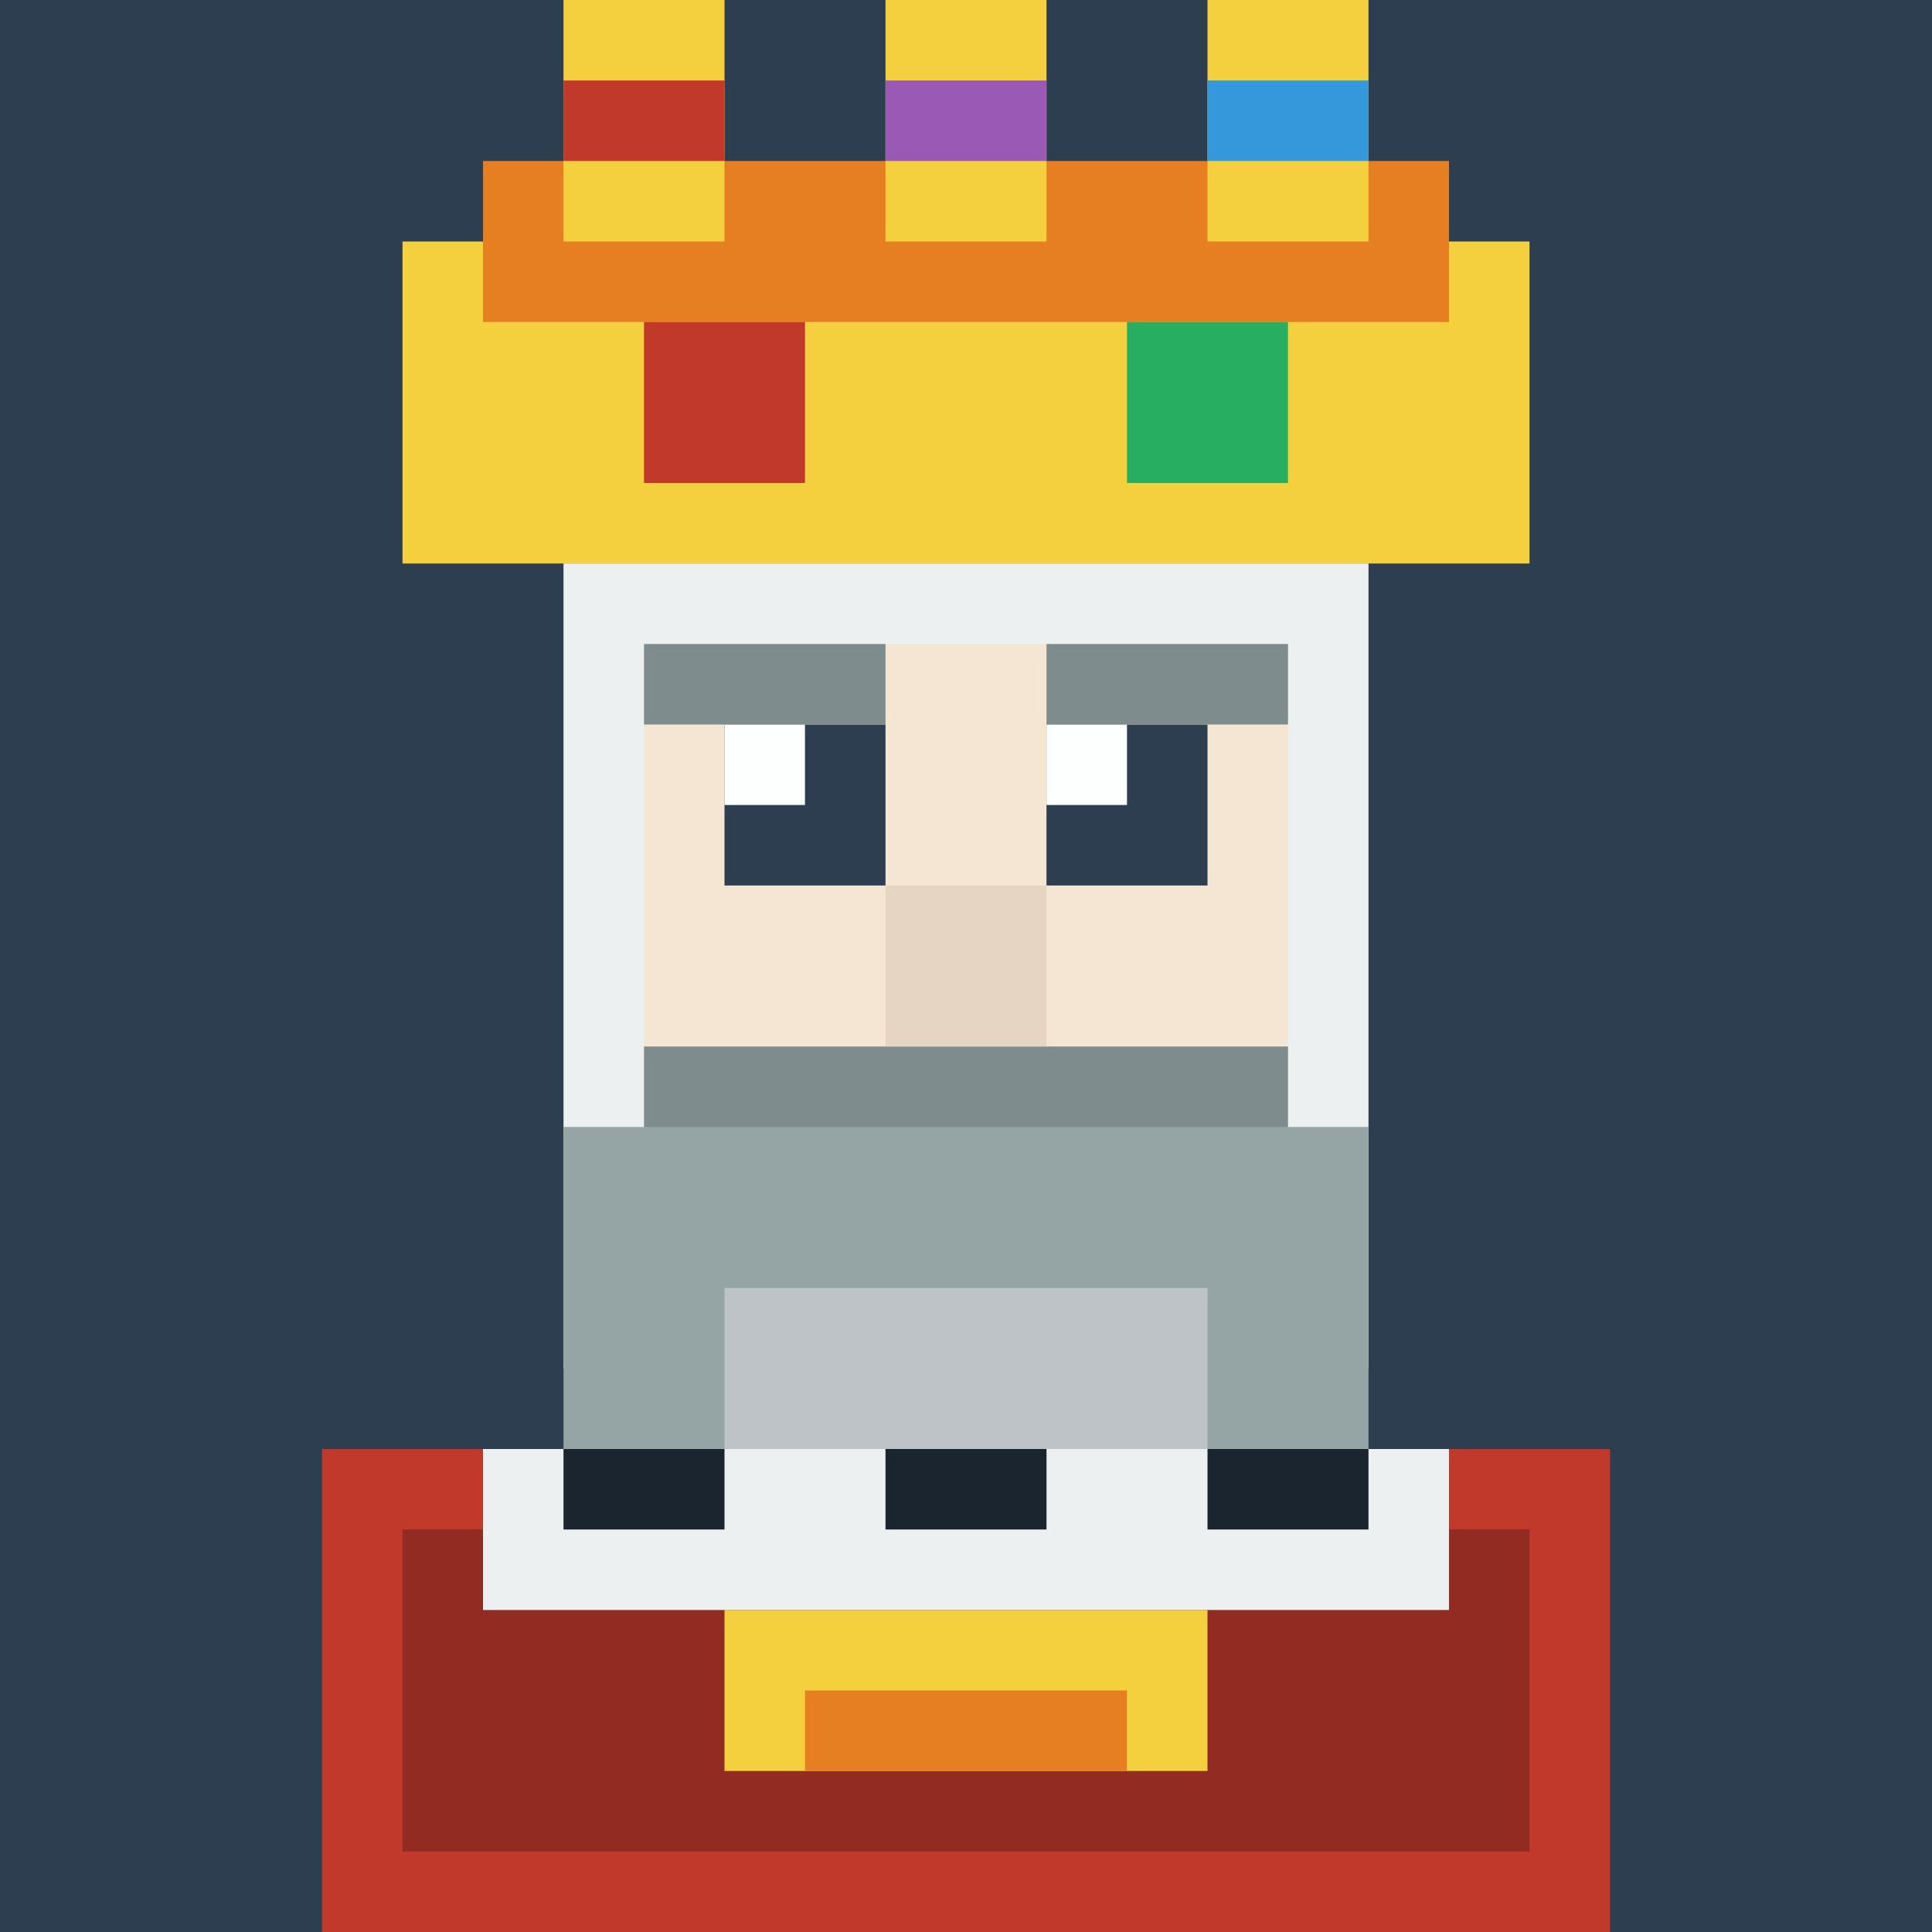
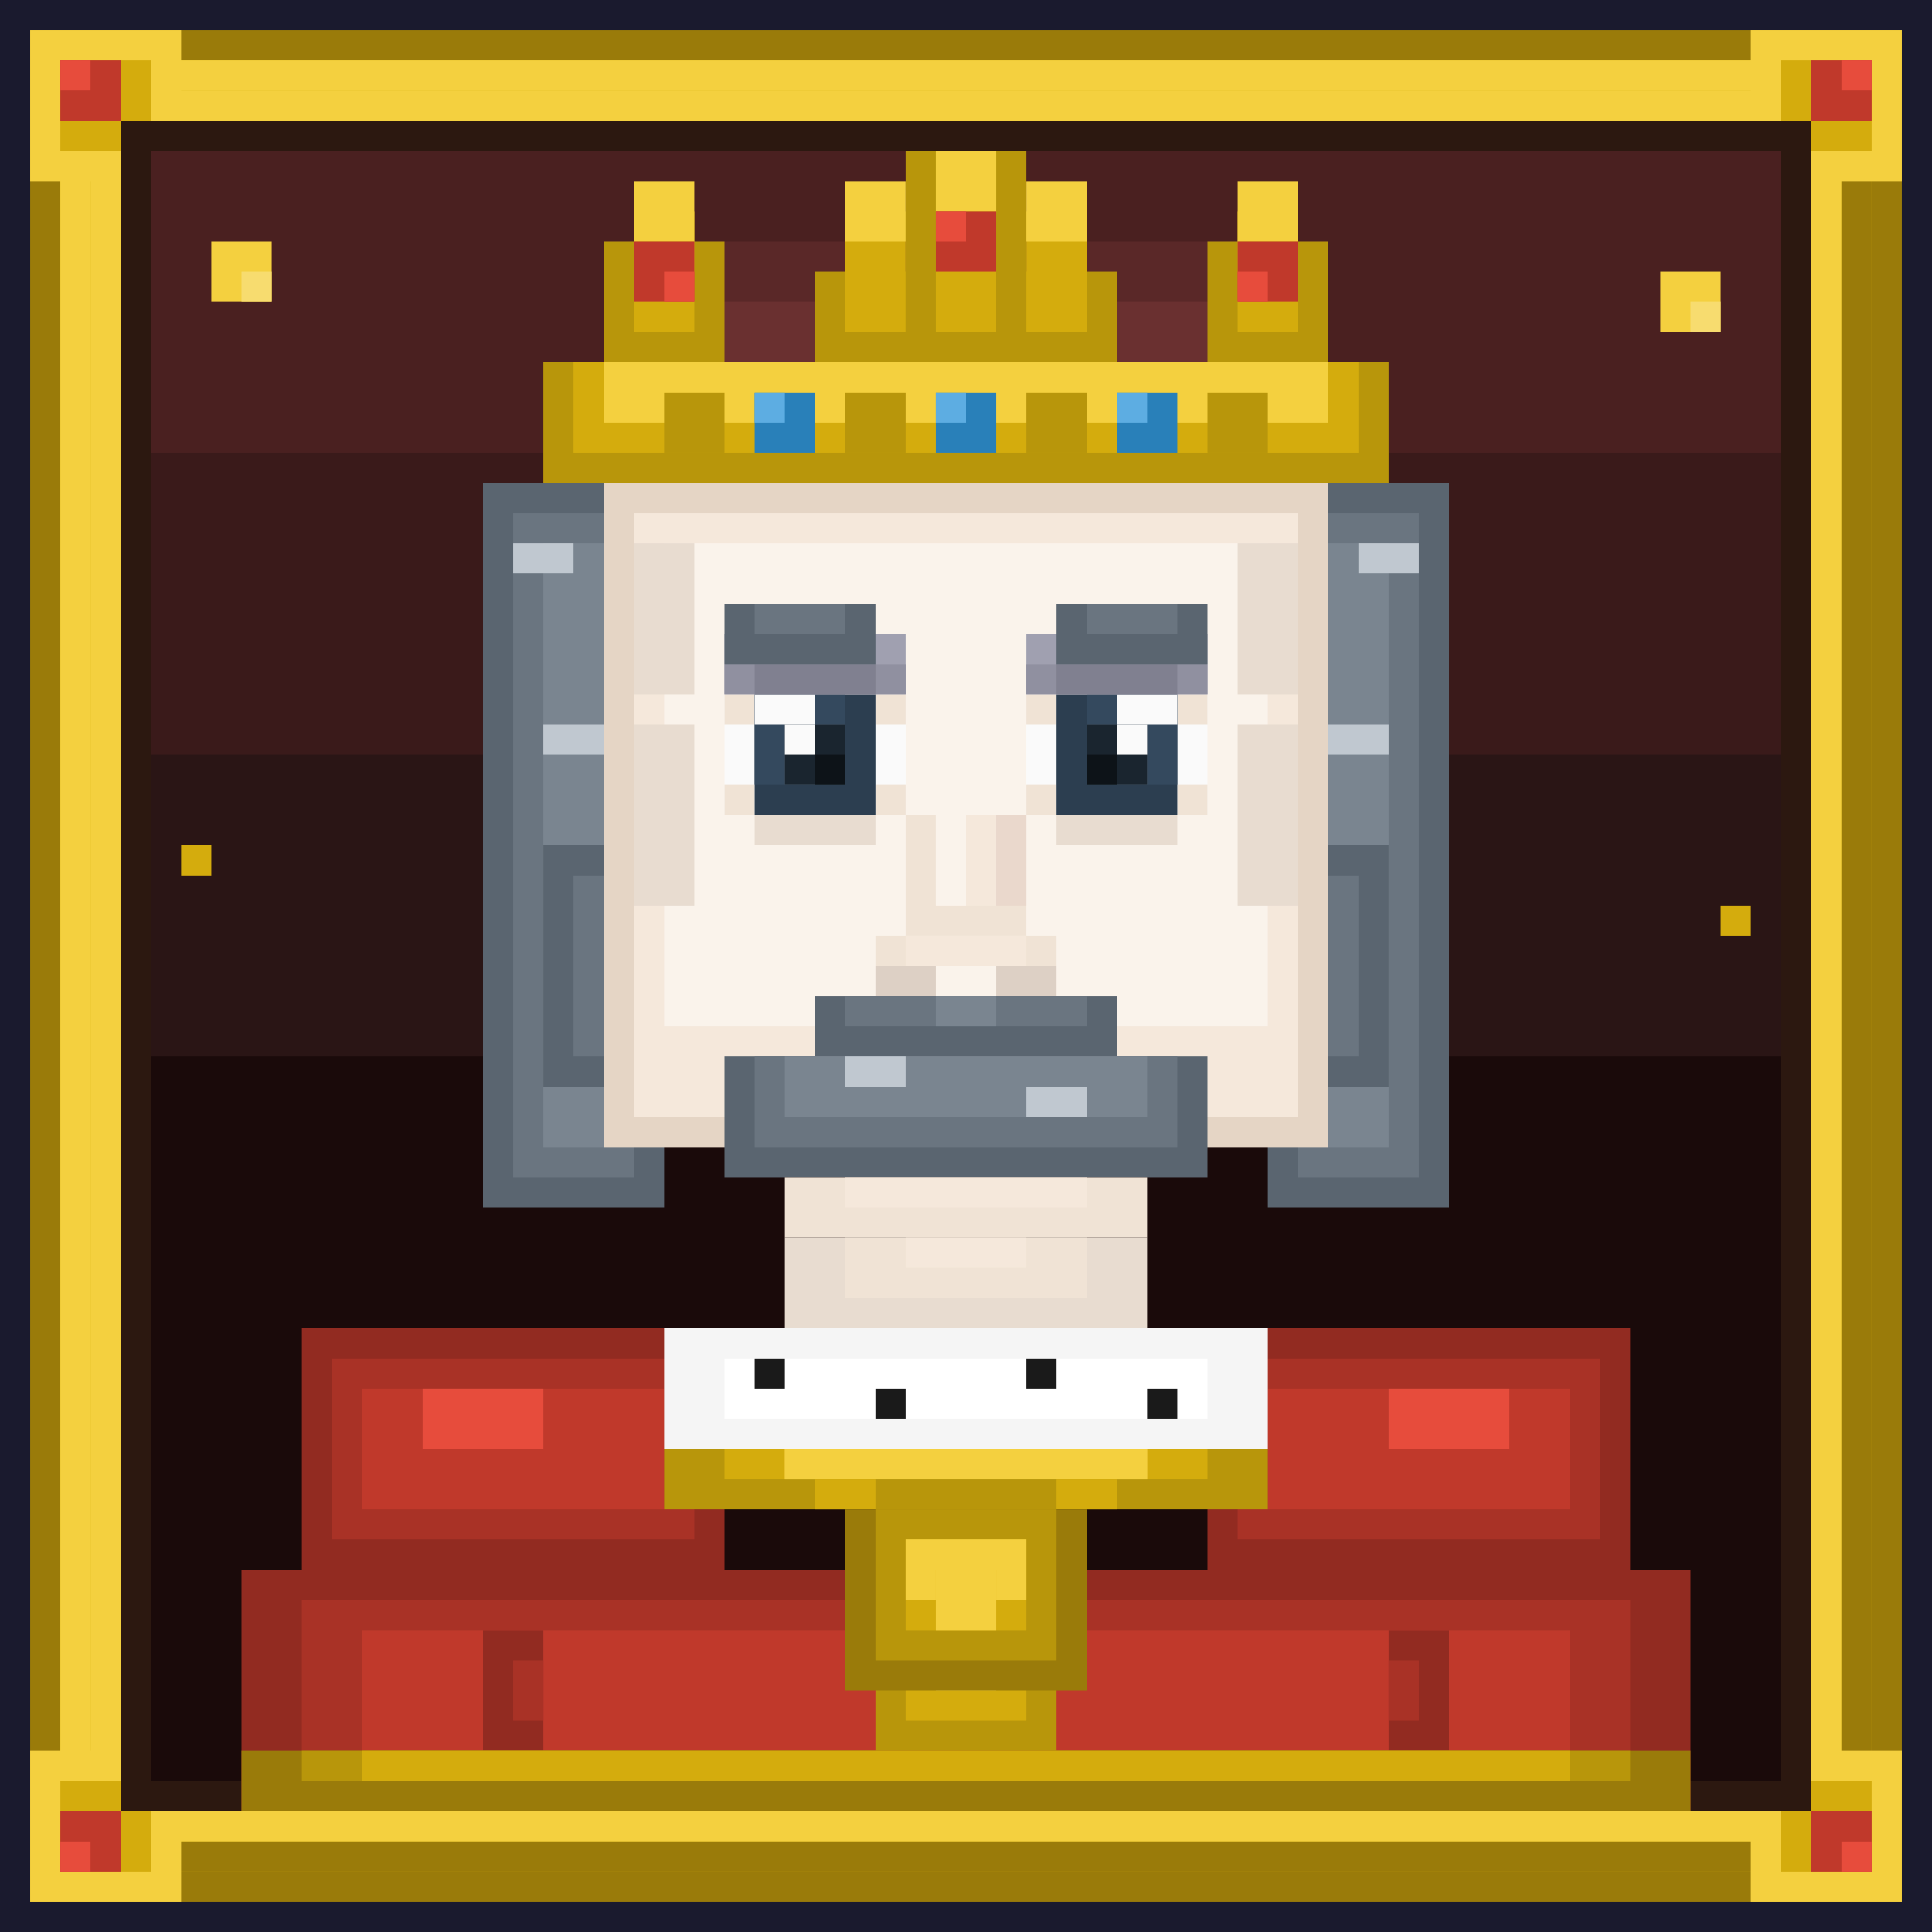
- <svg xmlns="http://www.w3.org/2000/svg" viewBox="0 0 24 24" width="24" height="24">
-   <rect x="0" y="0" width="24" height="24" fill="#2c3e50" />
-   <rect x="5" y="3" width="14" height="4" fill="#f4d03f" />
-   <rect x="6" y="2" width="12" height="2" fill="#e67e22" />
-   <rect x="7" y="0" width="2" height="3" fill="#f4d03f" />
-   <rect x="11" y="0" width="2" height="3" fill="#f4d03f" />
-   <rect x="15" y="0" width="2" height="3" fill="#f4d03f" />
-   <rect x="7" y="1" width="2" height="1" fill="#c0392b" />
-   <rect x="11" y="1" width="2" height="1" fill="#9b59b6" />
-   <rect x="15" y="1" width="2" height="1" fill="#3498db" />
-   <rect x="8" y="4" width="2" height="2" fill="#c0392b" />
-   <rect x="14" y="4" width="2" height="2" fill="#27ae60" />
-   <rect x="7" y="7" width="10" height="10" fill="#ecf0f1" />
-   <rect x="8" y="8" width="8" height="8" fill="#f5e6d3" />
-   <rect x="8" y="13" width="8" height="4" fill="#7f8c8d" />
-   <rect x="7" y="14" width="10" height="4" fill="#95a5a6" />
-   <rect x="9" y="16" width="6" height="2" fill="#bdc3c7" />
-   <rect x="9" y="9" width="2" height="2" fill="#2c3e50" />
-   <rect x="13" y="9" width="2" height="2" fill="#2c3e50" />
-   <rect x="9" y="9" width="1" height="1" fill="#fdfefe" />
-   <rect x="13" y="9" width="1" height="1" fill="#fdfefe" />
-   <rect x="8" y="8" width="3" height="1" fill="#7f8c8d" />
-   <rect x="13" y="8" width="3" height="1" fill="#7f8c8d" />
-   <rect x="11" y="11" width="2" height="2" fill="#e6d5c3" />
-   <rect x="4" y="18" width="16" height="6" fill="#c0392b" />
-   <rect x="5" y="19" width="14" height="4" fill="#922b21" />
-   <rect x="6" y="18" width="12" height="2" fill="#ecf0f1" />
-   <rect x="7" y="18" width="2" height="1" fill="#1a252f" />
-   <rect x="11" y="18" width="2" height="1" fill="#1a252f" />
-   <rect x="15" y="18" width="2" height="1" fill="#1a252f" />
-   <rect x="9" y="20" width="6" height="2" fill="#f4d03f" />
-   <rect x="10" y="21" width="4" height="1" fill="#e67e22" />
+ <svg xmlns="http://www.w3.org/2000/svg" viewBox="0 0 64 64" width="64" height="64">
+   <rect x="0" y="0" width="64" height="64" fill="#1a1a2e" />
+   <rect x="1" y="1" width="62" height="62" fill="#9a7b0a" />
+   <rect x="2" y="2" width="60" height="60" fill="#d4ac0d" />
+   <rect x="3" y="3" width="58" height="58" fill="#f4d03f" />
+   <rect x="2" y="2" width="60" height="1" fill="#f4d03f" />
+   <rect x="2" y="2" width="1" height="60" fill="#f4d03f" />
+   <rect x="3" y="61" width="60" height="1" fill="#9a7b0a" />
+   <rect x="61" y="3" width="1" height="58" fill="#9a7b0a" />
+   <rect x="1" y="1" width="5" height="5" fill="#f4d03f" />
+   <rect x="2" y="2" width="3" height="3" fill="#d4ac0d" />
+   <rect x="2" y="2" width="2" height="2" fill="#c0392b" />
+   <rect x="2" y="2" width="1" height="1" fill="#e74c3c" />
+   <rect x="58" y="1" width="5" height="5" fill="#f4d03f" />
+   <rect x="59" y="2" width="3" height="3" fill="#d4ac0d" />
+   <rect x="60" y="2" width="2" height="2" fill="#c0392b" />
+   <rect x="61" y="2" width="1" height="1" fill="#e74c3c" />
+   <rect x="1" y="58" width="5" height="5" fill="#f4d03f" />
+   <rect x="2" y="59" width="3" height="3" fill="#d4ac0d" />
+   <rect x="2" y="60" width="2" height="2" fill="#c0392b" />
+   <rect x="2" y="61" width="1" height="1" fill="#e74c3c" />
+   <rect x="58" y="58" width="5" height="5" fill="#f4d03f" />
+   <rect x="59" y="59" width="3" height="3" fill="#d4ac0d" />
+   <rect x="60" y="60" width="2" height="2" fill="#c0392b" />
+   <rect x="61" y="61" width="1" height="1" fill="#e74c3c" />
+   <rect x="4" y="4" width="56" height="56" fill="#2c1810" />
+   <rect x="5" y="5" width="54" height="54" fill="#1a0a0a" />
+   <rect x="5" y="5" width="54" height="30" fill="#2a1515" />
+   <rect x="5" y="5" width="54" height="20" fill="#3a1a1a" />
+   <rect x="5" y="5" width="54" height="10" fill="#4a2020" />
+   <rect x="18" y="6" width="28" height="18" fill="#4a2020" />
+   <rect x="20" y="8" width="24" height="14" fill="#5a2828" />
+   <rect x="23" y="10" width="18" height="10" fill="#6a3030" />
+   <rect x="27" y="12" width="10" height="6" fill="#7a3838" />
+   <rect x="18" y="12" width="28" height="4" fill="#b8960b" />
+   <rect x="19" y="12" width="26" height="3" fill="#d4ac0d" />
+   <rect x="20" y="12" width="24" height="2" fill="#f4d03f" />
+   <rect x="22" y="13" width="2" height="2" fill="#b8960b" />
+   <rect x="28" y="13" width="2" height="2" fill="#b8960b" />
+   <rect x="34" y="13" width="2" height="2" fill="#b8960b" />
+   <rect x="40" y="13" width="2" height="2" fill="#b8960b" />
+   <rect x="20" y="8" width="4" height="4" fill="#b8960b" />
+   <rect x="21" y="7" width="2" height="4" fill="#d4ac0d" />
+   <rect x="21" y="6" width="2" height="2" fill="#f4d03f" />
+   <rect x="27" y="9" width="4" height="3" fill="#b8960b" />
+   <rect x="28" y="7" width="2" height="4" fill="#d4ac0d" />
+   <rect x="28" y="6" width="2" height="2" fill="#f4d03f" />
+   <rect x="30" y="5" width="4" height="7" fill="#b8960b" />
+   <rect x="31" y="5" width="2" height="6" fill="#d4ac0d" />
+   <rect x="31" y="5" width="2" height="2" fill="#f4d03f" />
+   <rect x="33" y="9" width="4" height="3" fill="#b8960b" />
+   <rect x="34" y="7" width="2" height="4" fill="#d4ac0d" />
+   <rect x="34" y="6" width="2" height="2" fill="#f4d03f" />
+   <rect x="40" y="8" width="4" height="4" fill="#b8960b" />
+   <rect x="41" y="7" width="2" height="4" fill="#d4ac0d" />
+   <rect x="41" y="6" width="2" height="2" fill="#f4d03f" />
+   <rect x="21" y="8" width="2" height="2" fill="#c0392b" />
+   <rect x="22" y="9" width="1" height="1" fill="#e74c3c" />
+   <rect x="31" y="7" width="2" height="2" fill="#c0392b" />
+   <rect x="31" y="7" width="1" height="1" fill="#e74c3c" />
+   <rect x="41" y="8" width="2" height="2" fill="#c0392b" />
+   <rect x="41" y="9" width="1" height="1" fill="#e74c3c" />
+   <rect x="25" y="13" width="2" height="2" fill="#2980b9" />
+   <rect x="25" y="13" width="1" height="1" fill="#5dade2" />
+   <rect x="31" y="13" width="2" height="2" fill="#2980b9" />
+   <rect x="31" y="13" width="1" height="1" fill="#5dade2" />
+   <rect x="37" y="13" width="2" height="2" fill="#2980b9" />
+   <rect x="37" y="13" width="1" height="1" fill="#5dade2" />
+   <rect x="16" y="16" width="6" height="24" fill="#5a6570" />
+   <rect x="17" y="17" width="4" height="22" fill="#6a7580" />
+   <rect x="18" y="18" width="2" height="20" fill="#7a8590" />
+   <rect x="18" y="28" width="4" height="8" fill="#5a6570" />
+   <rect x="19" y="29" width="3" height="6" fill="#6a7580" />
+   <rect x="17" y="18" width="2" height="1" fill="#c0c8d0" />
+   <rect x="18" y="24" width="2" height="1" fill="#c0c8d0" />
+   <rect x="42" y="16" width="6" height="24" fill="#5a6570" />
+   <rect x="43" y="17" width="4" height="22" fill="#6a7580" />
+   <rect x="44" y="18" width="2" height="20" fill="#7a8590" />
+   <rect x="42" y="28" width="4" height="8" fill="#5a6570" />
+   <rect x="42" y="29" width="3" height="6" fill="#6a7580" />
+   <rect x="45" y="18" width="2" height="1" fill="#c0c8d0" />
+   <rect x="44" y="24" width="2" height="1" fill="#c0c8d0" />
+   <rect x="20" y="16" width="24" height="22" fill="#e5d5c5" />
+   <rect x="21" y="17" width="22" height="20" fill="#f5e8db" />
+   <rect x="22" y="18" width="20" height="16" fill="#faf3eb" />
+   <rect x="21" y="18" width="2" height="5" fill="#e8dcd0" />
+   <rect x="41" y="18" width="2" height="5" fill="#e8dcd0" />
+   <rect x="21" y="24" width="2" height="6" fill="#e8dcd0" />
+   <rect x="41" y="24" width="2" height="6" fill="#e8dcd0" />
+   <rect x="24" y="25" width="2" height="2" fill="#faf3eb" />
+   <rect x="38" y="25" width="2" height="2" fill="#faf3eb" />
+   <rect x="24" y="21" width="6" height="2" fill="#a0a0b0" />
+   <rect x="34" y="21" width="6" height="2" fill="#a0a0b0" />
+   <rect x="24" y="23" width="6" height="4" fill="#fafafa" />
+   <rect x="24" y="23" width="1" height="1" fill="#f0e3d5" />
+   <rect x="29" y="23" width="1" height="1" fill="#f0e3d5" />
+   <rect x="24" y="26" width="1" height="1" fill="#f0e3d5" />
+   <rect x="29" y="26" width="1" height="1" fill="#f0e3d5" />
+   <rect x="25" y="23" width="4" height="4" fill="#2c3e50" />
+   <rect x="25" y="23" width="3" height="3" fill="#34495e" />
+   <rect x="26" y="24" width="2" height="2" fill="#5d6d7e" />
+   <rect x="26" y="24" width="2" height="2" fill="#1a252f" />
+   <rect x="27" y="25" width="1" height="1" fill="#0d1318" />
+   <rect x="25" y="23" width="2" height="1" fill="#fafafa" />
+   <rect x="26" y="24" width="1" height="1" fill="#fafafa" />
+   <rect x="24" y="22" width="6" height="1" fill="#9090a0" />
+   <rect x="25" y="22" width="4" height="1" fill="#808090" />
+   <rect x="25" y="27" width="4" height="1" fill="#e8dcd0" />
+   <rect x="34" y="23" width="6" height="4" fill="#fafafa" />
+   <rect x="34" y="23" width="1" height="1" fill="#f0e3d5" />
+   <rect x="39" y="23" width="1" height="1" fill="#f0e3d5" />
+   <rect x="34" y="26" width="1" height="1" fill="#f0e3d5" />
+   <rect x="39" y="26" width="1" height="1" fill="#f0e3d5" />
+   <rect x="35" y="23" width="4" height="4" fill="#2c3e50" />
+   <rect x="36" y="23" width="3" height="3" fill="#34495e" />
+   <rect x="36" y="24" width="2" height="2" fill="#5d6d7e" />
+   <rect x="36" y="24" width="2" height="2" fill="#1a252f" />
+   <rect x="36" y="25" width="1" height="1" fill="#0d1318" />
+   <rect x="37" y="23" width="2" height="1" fill="#fafafa" />
+   <rect x="37" y="24" width="1" height="1" fill="#fafafa" />
+   <rect x="34" y="22" width="6" height="1" fill="#9090a0" />
+   <rect x="35" y="22" width="4" height="1" fill="#808090" />
+   <rect x="35" y="27" width="4" height="1" fill="#e8dcd0" />
+   <rect x="24" y="20" width="5" height="2" fill="#5a6570" />
+   <rect x="25" y="20" width="3" height="1" fill="#6a7580" />
+   <rect x="35" y="20" width="5" height="2" fill="#5a6570" />
+   <rect x="36" y="20" width="3" height="1" fill="#6a7580" />
+   <rect x="30" y="27" width="4" height="4" fill="#f0e3d5" />
+   <rect x="31" y="27" width="2" height="3" fill="#f5e8db" />
+   <rect x="31" y="27" width="1" height="3" fill="#faf3eb" />
+   <rect x="33" y="27" width="1" height="3" fill="#ead8cc" />
+   <rect x="29" y="31" width="6" height="1" fill="#f0e3d5" />
+   <rect x="30" y="31" width="4" height="1" fill="#f5e8db" />
+   <rect x="29" y="32" width="2" height="1" fill="#ddd0c5" />
+   <rect x="33" y="32" width="2" height="1" fill="#ddd0c5" />
+   <rect x="27" y="33" width="10" height="2" fill="#5a6570" />
+   <rect x="28" y="33" width="8" height="1" fill="#6a7580" />
+   <rect x="31" y="33" width="2" height="1" fill="#7a8590" />
+   <rect x="24" y="35" width="16" height="4" fill="#5a6570" />
+   <rect x="25" y="35" width="14" height="3" fill="#6a7580" />
+   <rect x="26" y="35" width="12" height="2" fill="#7a8590" />
+   <rect x="28" y="35" width="2" height="1" fill="#c0c8d0" />
+   <rect x="34" y="36" width="2" height="1" fill="#c0c8d0" />
+   <rect x="26" y="39" width="12" height="2" fill="#f0e3d5" />
+   <rect x="28" y="39" width="8" height="1" fill="#f5e8db" />
+   <rect x="26" y="41" width="12" height="3" fill="#e8dcd0" />
+   <rect x="28" y="41" width="8" height="2" fill="#f0e3d5" />
+   <rect x="30" y="41" width="4" height="1" fill="#f5e8db" />
+   <rect x="10" y="44" width="14" height="8" fill="#922b21" />
+   <rect x="11" y="45" width="12" height="6" fill="#a93226" />
+   <rect x="12" y="46" width="10" height="4" fill="#c0392b" />
+   <rect x="40" y="44" width="14" height="8" fill="#922b21" />
+   <rect x="41" y="45" width="12" height="6" fill="#a93226" />
+   <rect x="42" y="46" width="10" height="4" fill="#c0392b" />
+   <rect x="14" y="46" width="4" height="2" fill="#e74c3c" />
+   <rect x="46" y="46" width="4" height="2" fill="#e74c3c" />
+   <rect x="8" y="52" width="48" height="8" fill="#922b21" />
+   <rect x="10" y="53" width="44" height="6" fill="#a93226" />
+   <rect x="12" y="54" width="40" height="4" fill="#c0392b" />
+   <rect x="22" y="44" width="20" height="4" fill="#f5f5f5" />
+   <rect x="24" y="45" width="16" height="2" fill="#ffffff" />
+   <rect x="25" y="45" width="1" height="1" fill="#1a1a1a" />
+   <rect x="29" y="46" width="1" height="1" fill="#1a1a1a" />
+   <rect x="34" y="45" width="1" height="1" fill="#1a1a1a" />
+   <rect x="38" y="46" width="1" height="1" fill="#1a1a1a" />
+   <rect x="22" y="48" width="20" height="2" fill="#b8960b" />
+   <rect x="24" y="48" width="16" height="1" fill="#d4ac0d" />
+   <rect x="26" y="48" width="12" height="1" fill="#f4d03f" />
+   <rect x="16" y="54" width="2" height="4" fill="#922b21" />
+   <rect x="17" y="55" width="1" height="2" fill="#a93226" />
+   <rect x="46" y="54" width="2" height="4" fill="#922b21" />
+   <rect x="46" y="55" width="1" height="2" fill="#a93226" />
+   <rect x="29" y="50" width="6" height="8" fill="#b8960b" />
+   <rect x="30" y="51" width="4" height="6" fill="#d4ac0d" />
+   <rect x="31" y="52" width="2" height="4" fill="#f4d03f" />
+   <rect x="8" y="58" width="48" height="2" fill="#9a7b0a" />
+   <rect x="10" y="58" width="44" height="1" fill="#b8960b" />
+   <rect x="12" y="58" width="40" height="1" fill="#d4ac0d" />
+   <rect x="26" y="48" width="2" height="1" fill="#f4d03f" />
+   <rect x="27" y="49" width="2" height="1" fill="#d4ac0d" />
+   <rect x="36" y="48" width="2" height="1" fill="#f4d03f" />
+   <rect x="35" y="49" width="2" height="1" fill="#d4ac0d" />
+   <rect x="28" y="50" width="8" height="6" fill="#9a7b0a" />
+   <rect x="29" y="50" width="6" height="5" fill="#b8960b" />
+   <rect x="30" y="51" width="4" height="3" fill="#d4ac0d" />
+   <rect x="30" y="51" width="4" height="1" fill="#f4d03f" />
+   <rect x="31" y="52" width="2" height="2" fill="#f4d03f" />
+   <rect x="30" y="52" width="1" height="1" fill="#f4d03f" />
+   <rect x="33" y="52" width="1" height="1" fill="#f4d03f" />
+   <rect x="7" y="8" width="2" height="2" fill="#f4d03f" />
+   <rect x="8" y="9" width="1" height="1" fill="#f7dc6f" />
+   <rect x="55" y="9" width="2" height="2" fill="#f4d03f" />
+   <rect x="56" y="10" width="1" height="1" fill="#f7dc6f" />
+   <rect x="6" y="28" width="1" height="1" fill="#d4ac0d" />
+   <rect x="57" y="30" width="1" height="1" fill="#d4ac0d" />
</svg>
